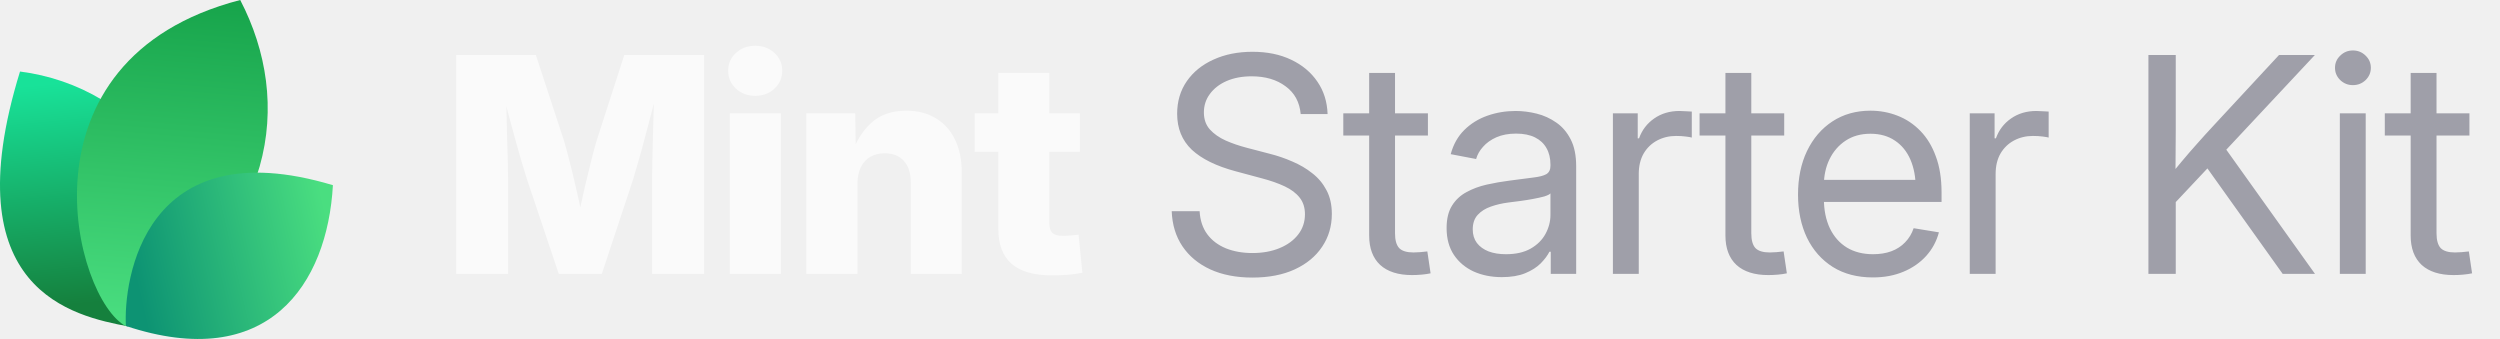
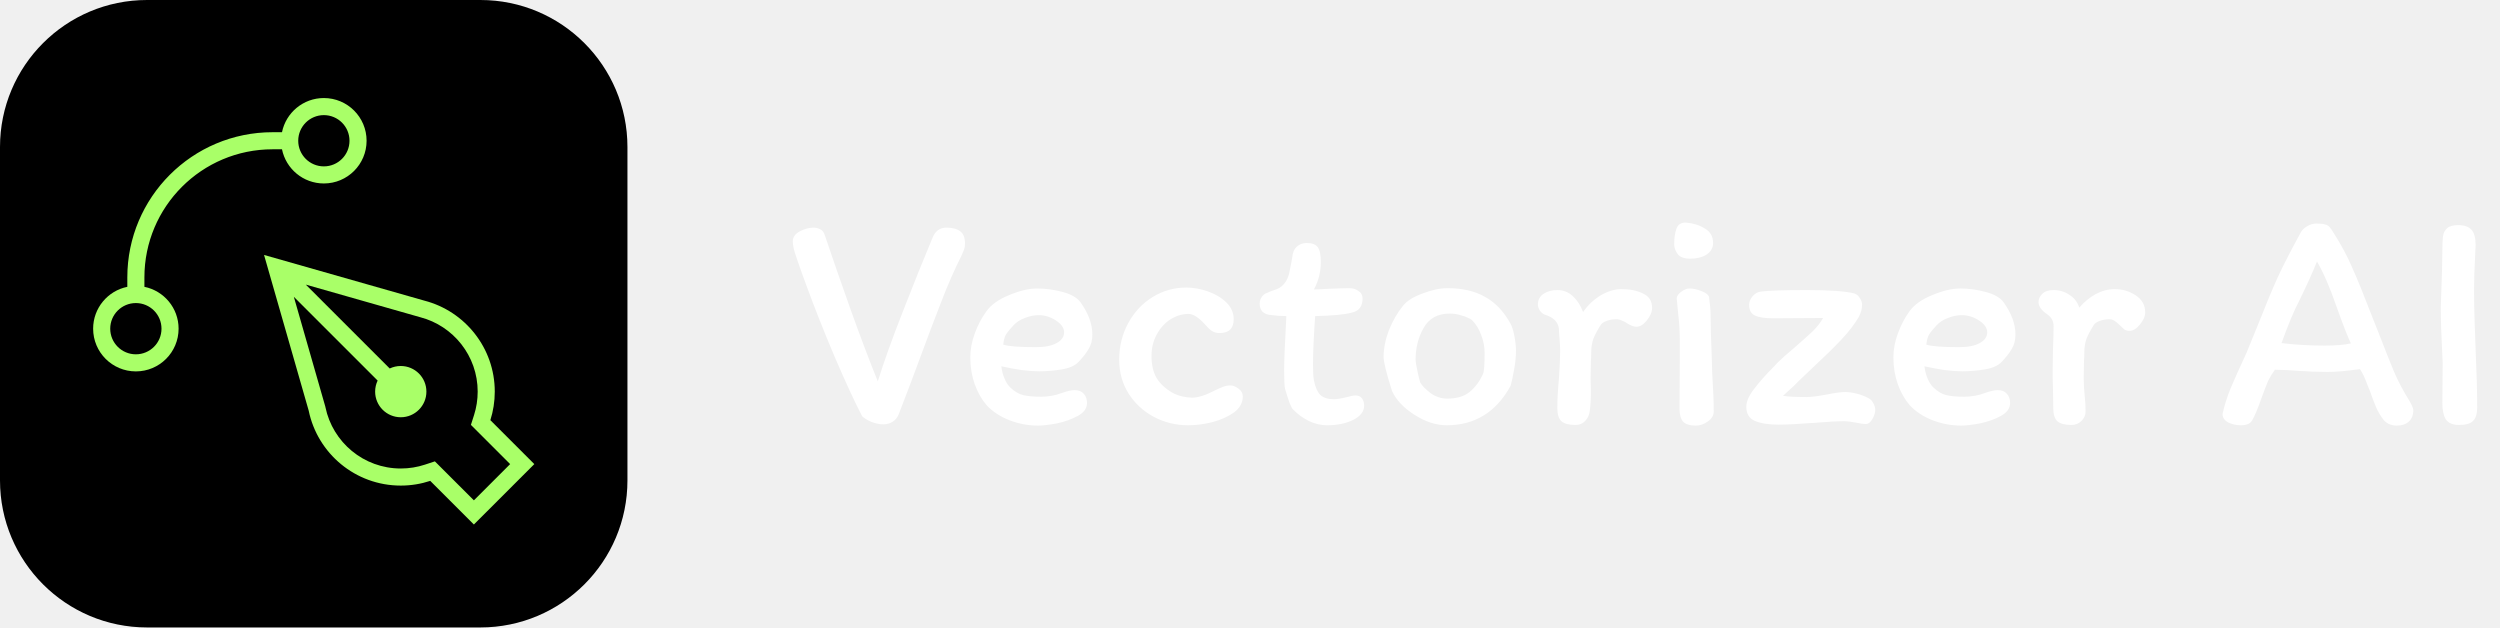
- <svg xmlns="http://www.w3.org/2000/svg" width="177" height="24" viewBox="0 0 177 24" fill="none">
-   <path d="M9.061 23.108C5.268 22.377 -3.391 20.627 1.417 5.064C9.634 6.099 16.973 14.064 9.061 23.108Z" fill="url(#paint0_linear_17557_2145)" />
-   <path d="M8.919 23.094C5.276 21.222 0.784 4.209 17.007 0C20.757 7.193 19.621 16.545 8.919 23.094Z" fill="url(#paint1_linear_17557_2145)" />
-   <path d="M8.914 23.079C8.735 19.882 10.159 9.085 23.57 13.111C23.181 20.123 18.984 26.418 8.914 23.079Z" fill="url(#paint2_linear_17557_2145)" />
-   <path d="M32.301 19.392V3.894H37.938L39.925 9.948C40.036 10.315 40.164 10.787 40.31 11.362C40.462 11.938 40.611 12.552 40.757 13.204C40.91 13.855 41.048 14.483 41.173 15.086C41.305 15.682 41.412 16.192 41.495 16.615H40.695C40.771 16.192 40.871 15.682 40.996 15.086C41.128 14.49 41.267 13.866 41.412 13.214C41.565 12.562 41.714 11.948 41.86 11.373C42.005 10.79 42.133 10.315 42.244 9.948L44.2 3.894H49.848V19.392H46.166V12.704C46.166 12.357 46.173 11.917 46.187 11.383C46.2 10.849 46.214 10.27 46.228 9.646C46.249 9.022 46.266 8.391 46.28 7.753C46.301 7.115 46.311 6.519 46.311 5.964H46.623C46.485 6.561 46.332 7.181 46.166 7.826C45.999 8.471 45.833 9.102 45.666 9.719C45.507 10.336 45.351 10.901 45.198 11.414C45.053 11.928 44.928 12.357 44.824 12.704L42.608 19.392H39.561L37.314 12.704C37.203 12.357 37.072 11.928 36.919 11.414C36.773 10.901 36.614 10.34 36.441 9.729C36.274 9.112 36.104 8.481 35.931 7.836C35.764 7.192 35.608 6.567 35.463 5.964H35.827C35.834 6.512 35.844 7.105 35.858 7.743C35.872 8.374 35.886 9.005 35.9 9.636C35.92 10.26 35.938 10.839 35.952 11.373C35.965 11.907 35.972 12.351 35.972 12.704V19.392H32.301ZM51.668 19.392V8.024H55.288V19.392H51.668ZM53.468 6.786C52.927 6.786 52.473 6.616 52.105 6.276C51.738 5.93 51.554 5.507 51.554 5.007C51.554 4.508 51.738 4.088 52.105 3.749C52.473 3.409 52.927 3.239 53.468 3.239C54.009 3.239 54.463 3.409 54.83 3.749C55.198 4.082 55.382 4.501 55.382 5.007C55.382 5.507 55.198 5.93 54.83 6.276C54.463 6.616 54.009 6.786 53.468 6.786ZM60.708 13.027V19.392H57.088V8.024H60.551L60.593 10.967H60.281C60.593 10.024 61.061 9.268 61.685 8.7C62.309 8.124 63.138 7.836 64.171 7.836C64.975 7.836 65.672 8.017 66.262 8.377C66.851 8.731 67.302 9.234 67.614 9.885C67.933 10.537 68.092 11.307 68.092 12.194V19.392H64.483V12.912C64.483 12.26 64.32 11.754 63.994 11.394C63.675 11.033 63.221 10.853 62.632 10.853C62.25 10.853 61.914 10.936 61.623 11.102C61.332 11.269 61.106 11.515 60.947 11.841C60.787 12.16 60.708 12.555 60.708 13.027ZM76.456 8.024V10.749H69.008V8.024H76.456ZM70.683 5.163H74.292V15.783C74.292 16.102 74.361 16.334 74.5 16.48C74.646 16.625 74.899 16.698 75.259 16.698C75.405 16.698 75.596 16.688 75.831 16.667C76.074 16.646 76.251 16.629 76.362 16.615L76.632 19.309C76.313 19.378 75.963 19.427 75.582 19.455C75.207 19.482 74.836 19.496 74.469 19.496C73.2 19.496 72.25 19.222 71.619 18.674C70.995 18.127 70.683 17.308 70.683 16.22V5.163Z" fill="#FAFAFA" />
-   <path d="M88.667 19.652C87.523 19.652 86.528 19.458 85.682 19.07C84.843 18.681 84.188 18.137 83.716 17.437C83.245 16.736 82.992 15.908 82.957 14.951H84.933C84.968 15.596 85.148 16.14 85.474 16.584C85.8 17.021 86.24 17.354 86.795 17.582C87.35 17.804 87.974 17.915 88.667 17.915C89.388 17.915 90.026 17.801 90.581 17.572C91.143 17.343 91.583 17.024 91.902 16.615C92.228 16.199 92.391 15.717 92.391 15.169C92.391 14.698 92.266 14.306 92.017 13.994C91.767 13.675 91.413 13.408 90.956 13.193C90.498 12.978 89.954 12.787 89.323 12.621L87.502 12.132C86.123 11.765 85.082 11.255 84.382 10.603C83.689 9.944 83.342 9.095 83.342 8.055C83.342 7.174 83.571 6.404 84.028 5.746C84.486 5.087 85.117 4.577 85.921 4.217C86.726 3.849 87.645 3.666 88.678 3.666C89.718 3.666 90.63 3.853 91.413 4.227C92.204 4.602 92.824 5.122 93.275 5.787C93.726 6.446 93.965 7.209 93.993 8.076H92.089C92.013 7.23 91.656 6.574 91.018 6.11C90.387 5.638 89.586 5.403 88.615 5.403C87.95 5.403 87.36 5.513 86.847 5.735C86.341 5.957 85.946 6.262 85.661 6.651C85.377 7.032 85.235 7.469 85.235 7.961C85.235 8.447 85.377 8.849 85.661 9.168C85.946 9.48 86.317 9.74 86.774 9.948C87.232 10.149 87.724 10.319 88.251 10.457L89.884 10.884C90.439 11.023 90.977 11.206 91.496 11.435C92.023 11.657 92.495 11.934 92.911 12.267C93.334 12.593 93.67 12.995 93.92 13.474C94.17 13.945 94.294 14.504 94.294 15.149C94.294 16.015 94.066 16.788 93.608 17.468C93.157 18.148 92.512 18.681 91.673 19.07C90.834 19.458 89.832 19.652 88.667 19.652ZM101.097 8.024V9.594H95.106V8.024H101.097ZM96.937 5.163H98.767V16.521C98.767 17 98.865 17.347 99.059 17.562C99.26 17.77 99.6 17.874 100.078 17.874C100.21 17.874 100.366 17.867 100.546 17.853C100.733 17.832 100.903 17.815 101.056 17.801L101.285 19.351C101.097 19.392 100.886 19.423 100.65 19.444C100.414 19.465 100.189 19.475 99.974 19.475C98.996 19.475 98.244 19.236 97.717 18.758C97.197 18.272 96.937 17.579 96.937 16.677V5.163ZM106.33 19.621C105.595 19.621 104.932 19.489 104.343 19.226C103.754 18.955 103.285 18.564 102.939 18.05C102.592 17.53 102.419 16.896 102.419 16.147C102.419 15.495 102.547 14.965 102.804 14.556C103.06 14.146 103.403 13.828 103.833 13.599C104.263 13.363 104.742 13.186 105.269 13.068C105.796 12.95 106.333 12.857 106.881 12.787C107.574 12.69 108.132 12.617 108.555 12.569C108.978 12.52 109.287 12.441 109.481 12.33C109.675 12.212 109.772 12.014 109.772 11.737V11.654C109.772 11.203 109.679 10.815 109.492 10.489C109.311 10.163 109.041 9.91 108.68 9.729C108.32 9.549 107.872 9.459 107.338 9.459C106.805 9.459 106.34 9.546 105.945 9.719C105.556 9.892 105.241 10.118 104.998 10.395C104.755 10.665 104.593 10.953 104.509 11.258L102.71 10.915C102.897 10.222 103.22 9.65 103.677 9.199C104.135 8.748 104.679 8.412 105.31 8.19C105.941 7.968 106.607 7.857 107.307 7.857C107.8 7.857 108.295 7.92 108.795 8.044C109.301 8.169 109.765 8.381 110.188 8.679C110.611 8.97 110.951 9.369 111.208 9.875C111.464 10.374 111.593 11.005 111.593 11.768V19.392H109.793V17.822H109.7C109.568 18.085 109.363 18.359 109.086 18.643C108.809 18.921 108.444 19.153 107.994 19.34C107.543 19.527 106.988 19.621 106.33 19.621ZM106.621 17.998C107.321 17.998 107.904 17.867 108.368 17.603C108.84 17.333 109.19 16.986 109.419 16.563C109.654 16.133 109.772 15.682 109.772 15.211V13.692C109.703 13.769 109.554 13.841 109.325 13.911C109.096 13.973 108.829 14.032 108.524 14.088C108.226 14.143 107.921 14.192 107.609 14.233C107.304 14.275 107.033 14.309 106.798 14.337C106.354 14.393 105.938 14.49 105.549 14.628C105.168 14.76 104.86 14.954 104.624 15.211C104.388 15.467 104.27 15.811 104.27 16.241C104.27 16.615 104.367 16.934 104.561 17.198C104.762 17.461 105.04 17.662 105.393 17.801C105.747 17.933 106.156 17.998 106.621 17.998ZM114.193 19.392V8.024H115.951V9.792H116.045C116.253 9.209 116.61 8.741 117.116 8.388C117.622 8.034 118.219 7.857 118.905 7.857C119.058 7.857 119.217 7.864 119.384 7.878C119.55 7.885 119.682 7.892 119.779 7.899V9.74C119.716 9.719 119.578 9.695 119.363 9.667C119.155 9.639 118.922 9.625 118.666 9.625C118.174 9.625 117.726 9.733 117.324 9.948C116.922 10.163 116.603 10.471 116.367 10.874C116.138 11.276 116.024 11.758 116.024 12.319V19.392H114.193ZM126.322 8.024V9.594H120.33V8.024H126.322ZM122.161 5.163H123.992V16.521C123.992 17 124.089 17.347 124.283 17.562C124.484 17.77 124.824 17.874 125.302 17.874C125.434 17.874 125.59 17.867 125.77 17.853C125.958 17.832 126.127 17.815 126.28 17.801L126.509 19.351C126.322 19.392 126.11 19.423 125.874 19.444C125.639 19.465 125.413 19.475 125.198 19.475C124.221 19.475 123.468 19.236 122.941 18.758C122.421 18.272 122.161 17.579 122.161 16.677V5.163ZM132.604 19.642C131.502 19.642 130.555 19.396 129.765 18.903C128.974 18.404 128.364 17.714 127.934 16.834C127.511 15.946 127.3 14.927 127.3 13.775C127.3 12.611 127.511 11.584 127.934 10.697C128.364 9.802 128.964 9.102 129.734 8.596C130.51 8.089 131.408 7.836 132.428 7.836C133.1 7.836 133.738 7.954 134.341 8.19C134.952 8.426 135.489 8.783 135.954 9.261C136.425 9.74 136.793 10.343 137.056 11.071C137.327 11.792 137.462 12.645 137.462 13.63V14.296H128.433V12.735H136.463L135.631 13.297C135.631 12.541 135.506 11.876 135.257 11.3C135.007 10.725 134.643 10.277 134.165 9.958C133.686 9.632 133.107 9.469 132.428 9.469C131.748 9.469 131.162 9.632 130.67 9.958C130.177 10.284 129.796 10.725 129.526 11.279C129.262 11.827 129.13 12.441 129.13 13.12V14.046C129.13 14.864 129.273 15.572 129.557 16.168C129.841 16.757 130.243 17.211 130.763 17.53C131.283 17.842 131.901 17.998 132.615 17.998C133.093 17.998 133.523 17.929 133.905 17.79C134.293 17.645 134.619 17.433 134.882 17.156C135.153 16.879 135.354 16.546 135.486 16.157L137.275 16.449C137.108 17.08 136.81 17.634 136.38 18.113C135.95 18.591 135.413 18.966 134.768 19.236C134.123 19.507 133.402 19.642 132.604 19.642ZM139.459 19.392V8.024H141.217V9.792H141.311C141.519 9.209 141.876 8.741 142.382 8.388C142.888 8.034 143.485 7.857 144.171 7.857C144.324 7.857 144.483 7.864 144.649 7.878C144.816 7.885 144.948 7.892 145.045 7.899V9.74C144.982 9.719 144.844 9.695 144.629 9.667C144.421 9.639 144.188 9.625 143.932 9.625C143.439 9.625 142.992 9.733 142.59 9.948C142.188 10.163 141.869 10.471 141.633 10.874C141.404 11.276 141.29 11.758 141.29 12.319V19.392H139.459ZM153.429 14.961V12.715C153.783 12.257 154.136 11.82 154.49 11.404C154.844 10.981 155.204 10.565 155.572 10.156C155.939 9.74 156.314 9.327 156.695 8.918L161.355 3.894H163.893L157.277 10.967H157.184L153.429 14.961ZM152.108 19.392V3.894H154.043V9.241L154.022 12.559L154.043 13.505V19.392H152.108ZM161.615 19.392L155.967 11.477L157.173 9.969L163.903 19.392H161.615ZM165.661 19.392V8.024H167.492V19.392H165.661ZM166.587 6.027C166.24 6.027 165.942 5.909 165.692 5.673C165.443 5.43 165.318 5.139 165.318 4.799C165.318 4.459 165.443 4.172 165.692 3.936C165.942 3.693 166.24 3.572 166.587 3.572C166.934 3.572 167.232 3.693 167.482 3.936C167.731 4.172 167.856 4.459 167.856 4.799C167.856 5.139 167.731 5.43 167.482 5.673C167.232 5.909 166.934 6.027 166.587 6.027ZM174.836 8.024V9.594H168.844V8.024H174.836ZM170.675 5.163H172.506V16.521C172.506 17 172.603 17.347 172.797 17.562C172.998 17.77 173.338 17.874 173.816 17.874C173.948 17.874 174.104 17.867 174.284 17.853C174.472 17.832 174.641 17.815 174.794 17.801L175.023 19.351C174.836 19.392 174.624 19.423 174.388 19.444C174.153 19.465 173.927 19.475 173.712 19.475C172.735 19.475 171.982 19.236 171.455 18.758C170.935 18.272 170.675 17.579 170.675 16.677V5.163Z" fill="#9F9FA9" />
-   <defs>
-     <linearGradient id="paint0_linear_17557_2145" x1="3.776" y1="5.916" x2="5.232" y2="21.559" gradientUnits="userSpaceOnUse">
-       <stop stop-color="#18E299" />
-       <stop offset="1" stop-color="#15803D" />
-     </linearGradient>
-     <linearGradient id="paint1_linear_17557_2145" x1="12.171" y1="-0.718" x2="10.19" y2="22.983" gradientUnits="userSpaceOnUse">
-       <stop stop-color="#16A34A" />
-       <stop offset="1" stop-color="#4ADE80" />
-     </linearGradient>
-     <linearGradient id="paint2_linear_17557_2145" x1="23.133" y1="15.353" x2="9.338" y2="18.52" gradientUnits="userSpaceOnUse">
-       <stop stop-color="#4ADE80" />
-       <stop offset="1" stop-color="#0D9373" />
-     </linearGradient>
-   </defs>
+ <svg xmlns="http://www.w3.org/2000/svg" width="510" height="128" viewBox="0 0 510 128" fill="none">
+   <rect width="128" height="128" rx="30" fill="black" />
+   <path fill-rule="evenodd" clip-rule="evenodd" d="M85.669 64.697L62.385 58.061L79.503 75.172C80.185 74.846 80.95 74.663 81.757 74.663C84.646 74.663 86.987 77.003 86.987 79.891C86.987 82.778 84.646 85.119 81.757 85.119C78.869 85.119 76.528 82.778 76.528 79.891C76.528 79.084 76.71 78.319 77.037 77.637L59.941 60.546L66.364 82.947L66.391 83.076C67.862 90.211 74.187 95.575 81.757 95.575C83.481 95.575 85.134 95.298 86.677 94.789L88.716 94.117L96.673 102.071L104.069 94.677L96.066 86.677L96.71 84.656C97.188 83.157 97.447 81.558 97.447 79.891C97.447 72.597 92.463 66.458 85.71 64.708L85.669 64.697ZM109 94.677L96.673 107L87.769 98.099C85.878 98.722 83.857 99.06 81.757 99.06C72.5 99.06 64.774 92.502 62.976 83.78L53.865 52.008L86.585 61.334C94.838 63.474 100.933 70.971 100.933 79.891C100.933 81.921 100.618 83.877 100.033 85.713L109 94.677Z" fill="#A9FF68" />
+   <path fill-rule="evenodd" clip-rule="evenodd" d="M66.068 33.941C68.956 33.941 71.298 31.601 71.298 28.713C71.298 25.826 68.956 23.485 66.068 23.485C63.18 23.485 60.838 25.826 60.838 28.713C60.838 31.601 63.18 33.941 66.068 33.941ZM66.068 37.427C70.882 37.427 74.784 33.526 74.784 28.713C74.784 23.901 70.882 20 66.068 20C61.851 20 58.334 22.994 57.526 26.971H55.608C39.241 26.971 25.973 40.234 25.973 56.596V58.513C21.994 59.32 19 62.836 19 67.052C19 71.864 22.902 75.765 27.716 75.765C32.53 75.765 36.433 71.864 36.433 67.052C36.433 62.836 33.438 59.32 29.46 58.513V56.596C29.46 42.159 41.167 30.456 55.608 30.456H57.526C58.334 34.433 61.851 37.427 66.068 37.427ZM27.716 72.28C30.605 72.28 32.946 69.939 32.946 67.052C32.946 64.165 30.605 61.824 27.716 61.824C24.828 61.824 22.486 64.165 22.486 67.052C22.486 69.939 24.828 72.28 27.716 72.28Z" fill="#A9FF68" />
+   <path d="M168.192 47.78C169.771 52.473 171.563 57.636 173.568 63.268C175.573 68.857 177.408 73.7 179.072 77.796C180.309 73.828 182.016 69.071 184.192 63.524C186.368 57.935 188.395 52.9 190.272 48.42C190.827 47.097 191.765 46.436 193.088 46.436C194.325 46.436 195.264 46.692 195.904 47.204C196.544 47.673 196.864 48.505 196.864 49.7C196.864 50.169 196.8 50.575 196.672 50.916C196.544 51.257 196.352 51.705 196.096 52.26C194.773 54.863 193.451 57.871 192.128 61.284C190.805 64.655 189.184 68.943 187.264 74.148C187.349 73.935 186.752 75.535 185.472 78.948L183.36 84.452C183.104 85.135 182.677 85.668 182.08 86.052C181.525 86.393 180.885 86.564 180.16 86.564C179.435 86.564 178.624 86.393 177.728 86.052C176.875 85.668 176.256 85.284 175.872 84.9C174.421 82.127 172.565 78.116 170.304 72.868C168.085 67.62 166.165 62.777 164.544 58.34L163.584 55.716C162.944 53.924 162.475 52.559 162.176 51.62C161.877 50.639 161.728 49.849 161.728 49.252C161.728 48.399 162.197 47.716 163.136 47.204C164.117 46.692 165.056 46.436 165.952 46.436C166.421 46.436 166.869 46.543 167.296 46.756C167.723 46.969 168.021 47.311 168.192 47.78ZM197.943 72.932C197.943 71.311 198.241 69.689 198.839 68.068C199.436 66.404 200.225 64.889 201.207 63.524C202.188 62.159 203.745 61.049 205.879 60.196C208.012 59.3 209.911 58.852 211.575 58.852C213.281 58.852 215.009 59.087 216.759 59.556C218.551 60.025 219.788 60.751 220.471 61.732C222.049 63.951 222.839 66.127 222.839 68.26C222.839 69.412 222.583 70.393 222.071 71.204C221.601 72.015 220.919 72.889 220.023 73.828C219.297 74.596 218.145 75.108 216.567 75.364C215.031 75.62 213.495 75.748 211.958 75.748C210.977 75.748 209.783 75.663 208.375 75.492C206.967 75.279 205.601 75.023 204.279 74.724C204.364 75.577 204.577 76.409 204.919 77.22C205.26 78.031 205.665 78.649 206.135 79.076C206.988 79.887 207.863 80.399 208.759 80.612C209.697 80.825 210.892 80.932 212.343 80.932C213.879 80.932 215.308 80.676 216.631 80.164C217.697 79.78 218.572 79.588 219.255 79.588C220.065 79.588 220.684 79.844 221.111 80.356C221.537 80.825 221.751 81.444 221.751 82.212C221.751 83.279 221.132 84.153 219.895 84.836C218.657 85.519 217.228 86.031 215.607 86.372C214.028 86.671 212.748 86.82 211.767 86.82C209.761 86.82 207.82 86.457 205.943 85.732C204.065 85.007 202.508 83.983 201.271 82.66C200.247 81.465 199.436 80.036 198.839 78.372C198.241 76.665 197.943 74.852 197.943 72.932ZM211.895 64.292C210.956 64.292 210.017 64.484 209.079 64.868C208.14 65.209 207.372 65.7 206.775 66.34C206.007 67.151 205.473 67.812 205.175 68.324C204.919 68.793 204.748 69.455 204.663 70.308C205.729 70.649 207.948 70.82 211.319 70.82C213.153 70.82 214.561 70.543 215.543 69.988C216.567 69.433 217.079 68.708 217.079 67.812C217.079 66.916 216.524 66.105 215.415 65.38C214.305 64.655 213.132 64.292 211.895 64.292ZM251.675 65.124C251.675 67.001 250.715 67.94 248.795 67.94C248.155 67.94 247.621 67.791 247.195 67.492C246.768 67.193 246.299 66.745 245.787 66.148C244.507 64.74 243.397 64.036 242.458 64.036C241.221 64.036 240.005 64.399 238.811 65.124C237.659 65.849 236.72 66.873 235.995 68.196C235.269 69.519 234.907 70.991 234.907 72.612C234.907 74.404 235.248 75.897 235.931 77.092C236.656 78.287 237.765 79.311 239.259 80.164C239.813 80.463 240.453 80.697 241.179 80.868C241.947 81.039 242.608 81.124 243.163 81.124C244.4 81.124 245.957 80.633 247.835 79.652C248.517 79.311 249.093 79.055 249.563 78.884C250.032 78.713 250.523 78.628 251.035 78.628C251.504 78.628 252.037 78.841 252.635 79.268C253.232 79.695 253.531 80.228 253.531 80.868C253.531 82.148 252.933 83.236 251.739 84.132C250.544 84.985 249.072 85.647 247.323 86.116C245.616 86.543 243.973 86.756 242.395 86.756C239.877 86.756 237.531 86.18 235.355 85.028C233.221 83.876 231.515 82.297 230.235 80.292C228.955 78.244 228.315 75.94 228.315 73.38C228.315 70.649 228.933 68.153 230.171 65.892C231.408 63.631 233.072 61.86 235.163 60.58C237.253 59.3 239.536 58.66 242.01 58.66C243.419 58.66 244.869 58.916 246.363 59.428C247.856 59.94 249.115 60.687 250.139 61.668C251.163 62.649 251.675 63.801 251.675 65.124ZM258.955 64.228C258.357 64.143 257.867 63.908 257.483 63.524C257.141 63.097 256.971 62.585 256.971 61.988C256.971 61.22 257.269 60.58 257.867 60.068C257.995 59.94 258.208 59.833 258.507 59.748C258.805 59.62 259.04 59.513 259.211 59.428C260.149 59.129 260.747 58.895 261.003 58.724C261.984 58.127 262.645 57.145 262.987 55.78C263.328 54.159 263.541 53.049 263.627 52.452C263.712 51.513 264.011 50.809 264.523 50.34C265.077 49.828 265.76 49.572 266.571 49.572C267.637 49.572 268.384 49.849 268.811 50.404C269.237 50.959 269.451 51.983 269.451 53.476C269.451 55.439 268.981 57.295 268.043 59.044C268.64 59.044 269.621 59.001 270.987 58.916C273.035 58.831 274.464 58.788 275.275 58.788C276 58.788 276.619 58.98 277.131 59.364C277.685 59.705 277.963 60.217 277.963 60.9C277.963 62.521 277.216 63.481 275.723 63.78C274.357 64.164 271.883 64.399 268.299 64.484C268 68.665 267.851 71.972 267.851 74.404C267.851 75.897 267.915 76.964 268.043 77.604C268.299 78.927 268.725 79.908 269.323 80.548C269.963 81.145 270.901 81.444 272.139 81.444C272.736 81.444 273.632 81.295 274.827 80.996C275.552 80.783 276.128 80.676 276.555 80.676C277.109 80.676 277.536 80.868 277.835 81.252C278.133 81.636 278.283 82.148 278.283 82.788C278.283 83.94 277.536 84.9 276.043 85.668C274.549 86.393 272.779 86.756 270.731 86.756C269.451 86.756 268.192 86.457 266.955 85.86C265.717 85.22 264.672 84.452 263.819 83.556C263.648 83.471 263.392 83.001 263.051 82.148C262.752 81.295 262.453 80.356 262.155 79.332C262.027 78.82 261.963 77.583 261.963 75.62C261.963 73.743 262.091 70.5 262.347 65.892L262.411 64.484C262.112 64.484 261.557 64.463 260.747 64.42C259.936 64.335 259.339 64.271 258.955 64.228ZM308.108 65.956C308.449 66.553 308.727 67.428 308.94 68.58C309.153 69.689 309.26 70.692 309.26 71.588C309.26 72.74 309.132 74.02 308.876 75.428C308.62 76.836 308.385 77.924 308.172 78.692C305.228 84.068 300.876 86.756 295.116 86.756C292.983 86.756 290.807 86.052 288.588 84.644C286.369 83.236 284.833 81.615 283.98 79.78C282.828 76.153 282.252 73.828 282.252 72.804C282.252 71.097 282.615 69.284 283.34 67.364C284.108 65.444 285.068 63.78 286.22 62.372C286.988 61.391 288.311 60.559 290.188 59.876C292.065 59.151 293.772 58.788 295.308 58.788C298.295 58.788 300.812 59.364 302.86 60.516C304.951 61.625 306.7 63.439 308.108 65.956ZM302.54 76.26C302.753 75.833 302.86 74.404 302.86 71.972C302.86 70.735 302.625 69.519 302.156 68.324C301.729 67.129 301.089 66.105 300.236 65.252C300.151 65.167 299.916 65.039 299.532 64.868C299.148 64.655 298.615 64.463 297.932 64.292C297.292 64.079 296.545 63.972 295.692 63.972C293.303 63.972 291.553 64.932 290.444 66.852C289.335 68.772 288.78 70.948 288.78 73.38C288.78 73.764 288.908 74.553 289.164 75.748C289.42 76.943 289.612 77.711 289.74 78.052C290.081 78.649 290.764 79.353 291.788 80.164C292.855 80.932 294.007 81.316 295.244 81.316C297.164 81.316 298.679 80.868 299.788 79.972C300.94 79.033 301.857 77.796 302.54 76.26ZM324.288 83.94C324.203 84.665 323.904 85.305 323.392 85.86C322.88 86.415 322.219 86.692 321.408 86.692C320.128 86.692 319.189 86.457 318.592 85.988C317.995 85.476 317.696 84.559 317.696 83.236C317.696 81.444 317.803 79.481 318.016 77.348C318.187 74.873 318.272 72.975 318.272 71.652C318.272 70.969 318.229 70.116 318.144 69.092C318.059 68.153 318.016 67.449 318.016 66.98C317.888 66.255 317.589 65.679 317.12 65.252C316.693 64.825 316.011 64.463 315.072 64.164C314.688 63.993 314.368 63.716 314.112 63.332C313.856 62.905 313.728 62.521 313.728 62.18C313.728 61.199 314.112 60.452 314.88 59.94C315.648 59.428 316.587 59.172 317.696 59.172C318.933 59.172 320 59.599 320.896 60.452C321.792 61.305 322.475 62.372 322.944 63.652C323.925 62.244 325.12 61.113 326.528 60.26C327.979 59.407 329.387 58.98 330.752 58.98C332.501 58.98 333.973 59.279 335.168 59.876C336.405 60.431 337.024 61.412 337.024 62.82C337.024 63.631 336.661 64.484 335.936 65.38C335.253 66.233 334.549 66.66 333.824 66.66C333.269 66.66 332.608 66.404 331.84 65.892C331.541 65.679 331.2 65.508 330.816 65.38C330.475 65.209 330.112 65.124 329.728 65.124C329.045 65.124 328.405 65.231 327.808 65.444C327.211 65.657 326.805 65.913 326.592 66.212C325.909 67.279 325.397 68.239 325.056 69.092C324.757 69.945 324.608 70.863 324.608 71.844C324.608 72.569 324.587 73.145 324.544 73.572L324.48 77.22L324.544 79.652C324.544 81.444 324.459 82.873 324.288 83.94ZM343.966 45.412C345.459 45.54 346.739 45.945 347.806 46.628C348.915 47.268 349.47 48.249 349.47 49.572C349.47 50.553 349.022 51.343 348.126 51.94C347.23 52.495 346.12 52.772 344.798 52.772C343.56 52.772 342.707 52.452 342.238 51.812C341.768 51.172 341.534 50.511 341.534 49.828C341.534 48.591 341.683 47.545 341.982 46.692C342.28 45.796 342.942 45.369 343.966 45.412ZM342.686 71.844V69.988C342.686 67.855 342.579 65.913 342.366 64.164C342.195 62.372 342.088 61.263 342.046 60.836C342.088 60.367 342.408 59.919 343.006 59.492C343.603 59.065 344.136 58.852 344.606 58.852C345.416 58.852 346.227 59.023 347.038 59.364C347.891 59.663 348.424 60.047 348.638 60.516C348.851 62.095 348.958 63.311 348.958 64.164C348.958 66.041 349.043 69.113 349.214 73.38L349.278 75.876L349.406 78.308C349.448 78.991 349.491 79.801 349.534 80.74C349.576 81.679 349.598 82.745 349.598 83.94C349.598 84.751 349.192 85.433 348.382 85.988C347.614 86.543 346.803 86.82 345.95 86.82C344.712 86.82 343.838 86.543 343.326 85.988C342.856 85.433 342.622 84.559 342.622 83.364L342.686 71.844ZM379.224 64.612C378.328 66.148 377.112 67.727 375.576 69.348C374.04 70.969 372.077 72.889 369.688 75.108C367.426 77.241 366.168 78.457 365.912 78.756L363.736 80.74C364.589 80.911 366.189 80.996 368.536 80.996C369.474 80.996 370.84 80.825 372.632 80.484C374.338 80.143 375.597 79.972 376.408 79.972C377.09 79.972 377.858 80.079 378.712 80.292C379.608 80.505 380.44 80.825 381.208 81.252C381.592 81.423 381.912 81.764 382.168 82.276C382.424 82.745 382.552 83.193 382.552 83.62C382.552 84.175 382.36 84.793 381.976 85.476C381.592 86.159 381.144 86.5 380.632 86.5C380.162 86.5 379.544 86.415 378.776 86.244C377.624 86.031 376.813 85.924 376.344 85.924C374.85 85.924 372.866 86.031 370.392 86.244C366.978 86.5 364.461 86.628 362.84 86.628C360.792 86.628 359.17 86.372 357.976 85.86C356.824 85.348 356.248 84.388 356.248 82.98C356.248 81.913 356.781 80.697 357.848 79.332C358.914 77.924 360.216 76.452 361.752 74.916L362.648 73.956C363.33 73.273 364.482 72.249 366.104 70.884C367.725 69.476 368.962 68.367 369.816 67.556C370.669 66.703 371.373 65.807 371.928 64.868L361.688 64.932C360.024 64.932 358.786 64.74 357.976 64.356C357.208 63.972 356.824 63.247 356.824 62.18C356.824 61.583 357.037 61.028 357.464 60.516C357.89 59.961 358.445 59.62 359.128 59.492C360.664 59.279 363.8 59.172 368.536 59.172C373.272 59.172 376.536 59.407 378.328 59.876C378.797 60.047 379.16 60.367 379.416 60.836C379.714 61.263 379.864 61.711 379.864 62.18C379.864 62.948 379.65 63.759 379.224 64.612ZM386.255 72.932C386.255 71.311 386.554 69.689 387.151 68.068C387.748 66.404 388.538 64.889 389.519 63.524C390.5 62.159 392.058 61.049 394.191 60.196C396.324 59.3 398.223 58.852 399.887 58.852C401.594 58.852 403.322 59.087 405.071 59.556C406.863 60.025 408.1 60.751 408.783 61.732C410.362 63.951 411.151 66.127 411.151 68.26C411.151 69.412 410.895 70.393 410.383 71.204C409.914 72.015 409.231 72.889 408.335 73.828C407.61 74.596 406.458 75.108 404.879 75.364C403.343 75.62 401.807 75.748 400.271 75.748C399.29 75.748 398.095 75.663 396.687 75.492C395.279 75.279 393.914 75.023 392.591 74.724C392.676 75.577 392.89 76.409 393.231 77.22C393.572 78.031 393.978 78.649 394.447 79.076C395.3 79.887 396.175 80.399 397.071 80.612C398.01 80.825 399.204 80.932 400.655 80.932C402.191 80.932 403.62 80.676 404.943 80.164C406.01 79.78 406.884 79.588 407.567 79.588C408.378 79.588 408.996 79.844 409.423 80.356C409.85 80.825 410.063 81.444 410.063 82.212C410.063 83.279 409.444 84.153 408.207 84.836C406.97 85.519 405.54 86.031 403.919 86.372C402.34 86.671 401.06 86.82 400.079 86.82C398.074 86.82 396.132 86.457 394.255 85.732C392.378 85.007 390.82 83.983 389.583 82.66C388.559 81.465 387.748 80.036 387.151 78.372C386.554 76.665 386.255 74.852 386.255 72.932ZM400.207 64.292C399.268 64.292 398.33 64.484 397.391 64.868C396.452 65.209 395.684 65.7 395.087 66.34C394.319 67.151 393.786 67.812 393.487 68.324C393.231 68.793 393.06 69.455 392.975 70.308C394.042 70.649 396.26 70.82 399.631 70.82C401.466 70.82 402.874 70.543 403.855 69.988C404.879 69.433 405.391 68.708 405.391 67.812C405.391 66.916 404.836 66.105 403.727 65.38C402.618 64.655 401.444 64.292 400.207 64.292ZM417.523 64.036C416.414 63.268 415.859 62.457 415.859 61.604C415.859 61.007 416.115 60.452 416.627 59.94C417.139 59.428 417.907 59.172 418.931 59.172C420.126 59.172 421.192 59.492 422.131 60.132C423.112 60.729 423.795 61.604 424.179 62.756C425.16 61.604 426.27 60.687 427.507 60.004C428.787 59.321 430.088 58.98 431.411 58.98C432.99 58.98 434.419 59.407 435.699 60.26C436.979 61.113 437.619 62.265 437.619 63.716C437.619 64.527 437.256 65.359 436.531 66.212C435.848 67.065 435.144 67.492 434.419 67.492C434.035 67.492 433.694 67.407 433.395 67.236C433.139 67.023 432.819 66.724 432.435 66.34C432.008 65.913 431.646 65.615 431.347 65.444C431.048 65.231 430.707 65.124 430.323 65.124C429.64 65.124 429 65.231 428.403 65.444C427.806 65.657 427.4 65.913 427.187 66.212C426.504 67.279 425.992 68.239 425.651 69.092C425.352 69.945 425.203 70.863 425.203 71.844C425.203 72.569 425.182 73.145 425.139 73.572L425.075 77.22C425.075 77.775 425.096 78.393 425.139 79.076C425.182 79.759 425.224 80.271 425.267 80.612C425.395 81.764 425.459 82.873 425.459 83.94C425.459 84.665 425.182 85.305 424.627 85.86C424.072 86.415 423.39 86.692 422.579 86.692C421.299 86.692 420.36 86.457 419.763 85.988C419.166 85.476 418.867 84.559 418.867 83.236L418.803 79.14C418.76 78.329 418.739 77.177 418.739 75.684L418.803 71.46C418.888 69.412 418.931 67.748 418.931 66.468C418.931 65.999 418.824 65.572 418.611 65.188C418.44 64.804 418.078 64.42 417.523 64.036ZM486.167 85.54C485.612 84.815 485.143 84.025 484.759 83.172C484.375 82.276 483.97 81.209 483.543 79.972C483.458 79.759 483.202 79.119 482.775 78.052C482.391 76.985 481.943 76.068 481.431 75.3C478.743 75.684 476.546 75.876 474.839 75.876C473.9 75.876 472.855 75.855 471.703 75.812C470.594 75.727 469.762 75.684 469.207 75.684C467.074 75.513 465.367 75.428 464.087 75.428C463.575 76.111 463.127 76.836 462.743 77.604C462.402 78.372 461.954 79.524 461.399 81.06C460.631 83.279 459.97 84.857 459.415 85.796C459.031 86.436 458.284 86.756 457.175 86.756C456.236 86.756 455.362 86.564 454.551 86.18C453.783 85.753 453.399 85.177 453.399 84.452C453.74 82.831 454.274 81.124 454.999 79.332C455.767 77.497 456.855 75.065 458.263 72.036L460.823 65.764C462.231 62.18 463.511 59.108 464.663 56.548C465.858 53.988 467.415 50.959 469.335 47.46C469.591 46.948 470.018 46.521 470.615 46.18C471.212 45.796 471.874 45.604 472.599 45.604C473.41 45.604 473.986 45.668 474.327 45.796C474.711 45.881 475.01 46.052 475.223 46.308C475.436 46.521 475.756 46.991 476.183 47.716C477.634 49.977 478.871 52.303 479.895 54.692C480.962 57.081 482.306 60.388 483.927 64.612L485.271 68.004C486.466 71.076 487.49 73.657 488.343 75.748C489.239 77.796 490.22 79.673 491.287 81.38C491.97 82.489 492.311 83.257 492.311 83.684C492.311 84.708 491.991 85.497 491.351 86.052C490.754 86.564 489.964 86.82 488.983 86.82C487.746 86.82 486.807 86.393 486.167 85.54ZM479.575 70.052C478.892 68.601 477.911 66.084 476.631 62.5C475.308 58.66 473.986 55.609 472.663 53.348C471.852 55.396 470.658 58.041 469.079 61.284C468.012 63.289 466.796 66.191 465.431 69.988C468.162 70.329 471.106 70.5 474.263 70.5C476.524 70.5 478.295 70.351 479.575 70.052ZM501.633 86.692C500.353 86.692 499.457 86.308 498.945 85.54C498.475 84.772 498.241 83.684 498.241 82.276L498.305 73.956L498.241 72.676C498.027 68.623 497.921 65.273 497.921 62.628L498.177 55.012L498.241 51.172C498.241 49.892 498.283 48.911 498.369 48.228C498.454 47.545 498.731 46.991 499.201 46.564C499.67 46.137 500.417 45.924 501.441 45.924C502.721 45.924 503.638 46.244 504.193 46.884C504.747 47.481 505.025 48.527 505.025 50.02L504.961 51.364C504.79 54.777 504.705 57.359 504.705 59.108C504.705 61.028 504.747 63.289 504.833 65.892C504.918 68.452 504.982 70.265 505.025 71.332C505.238 75.897 505.345 79.823 505.345 83.108C505.345 84.388 505.067 85.305 504.513 85.86C504.001 86.415 503.041 86.692 501.633 86.692Z" fill="white" />
</svg>
